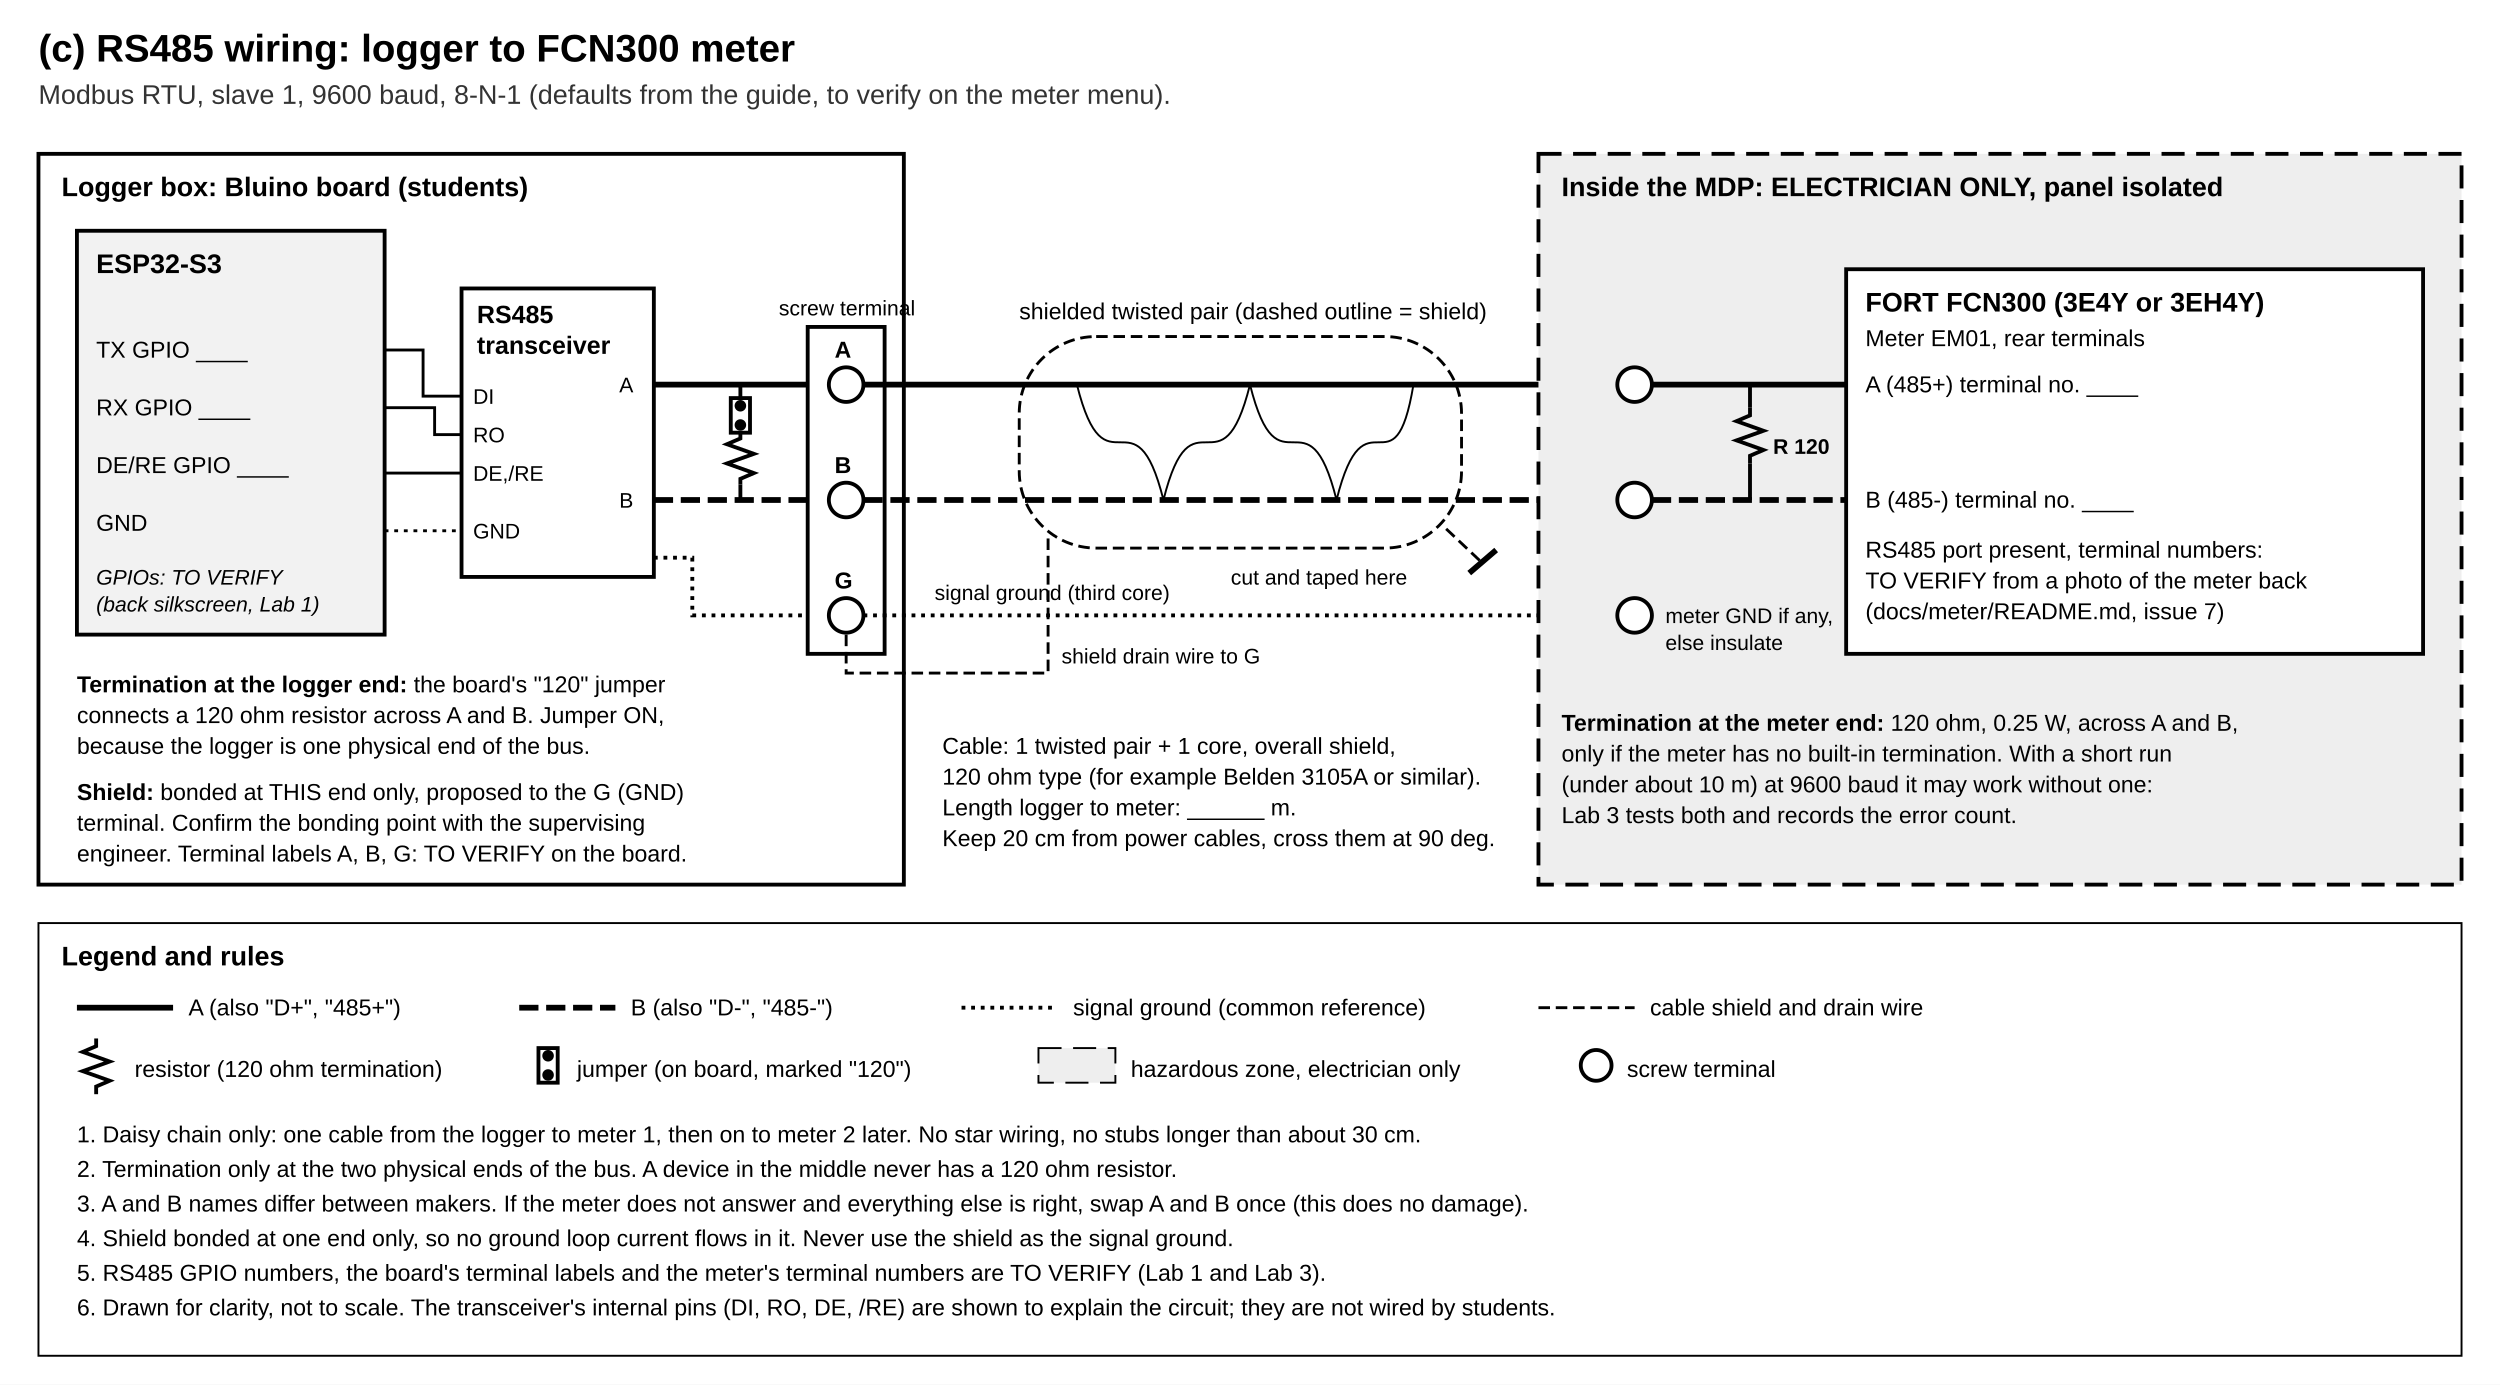
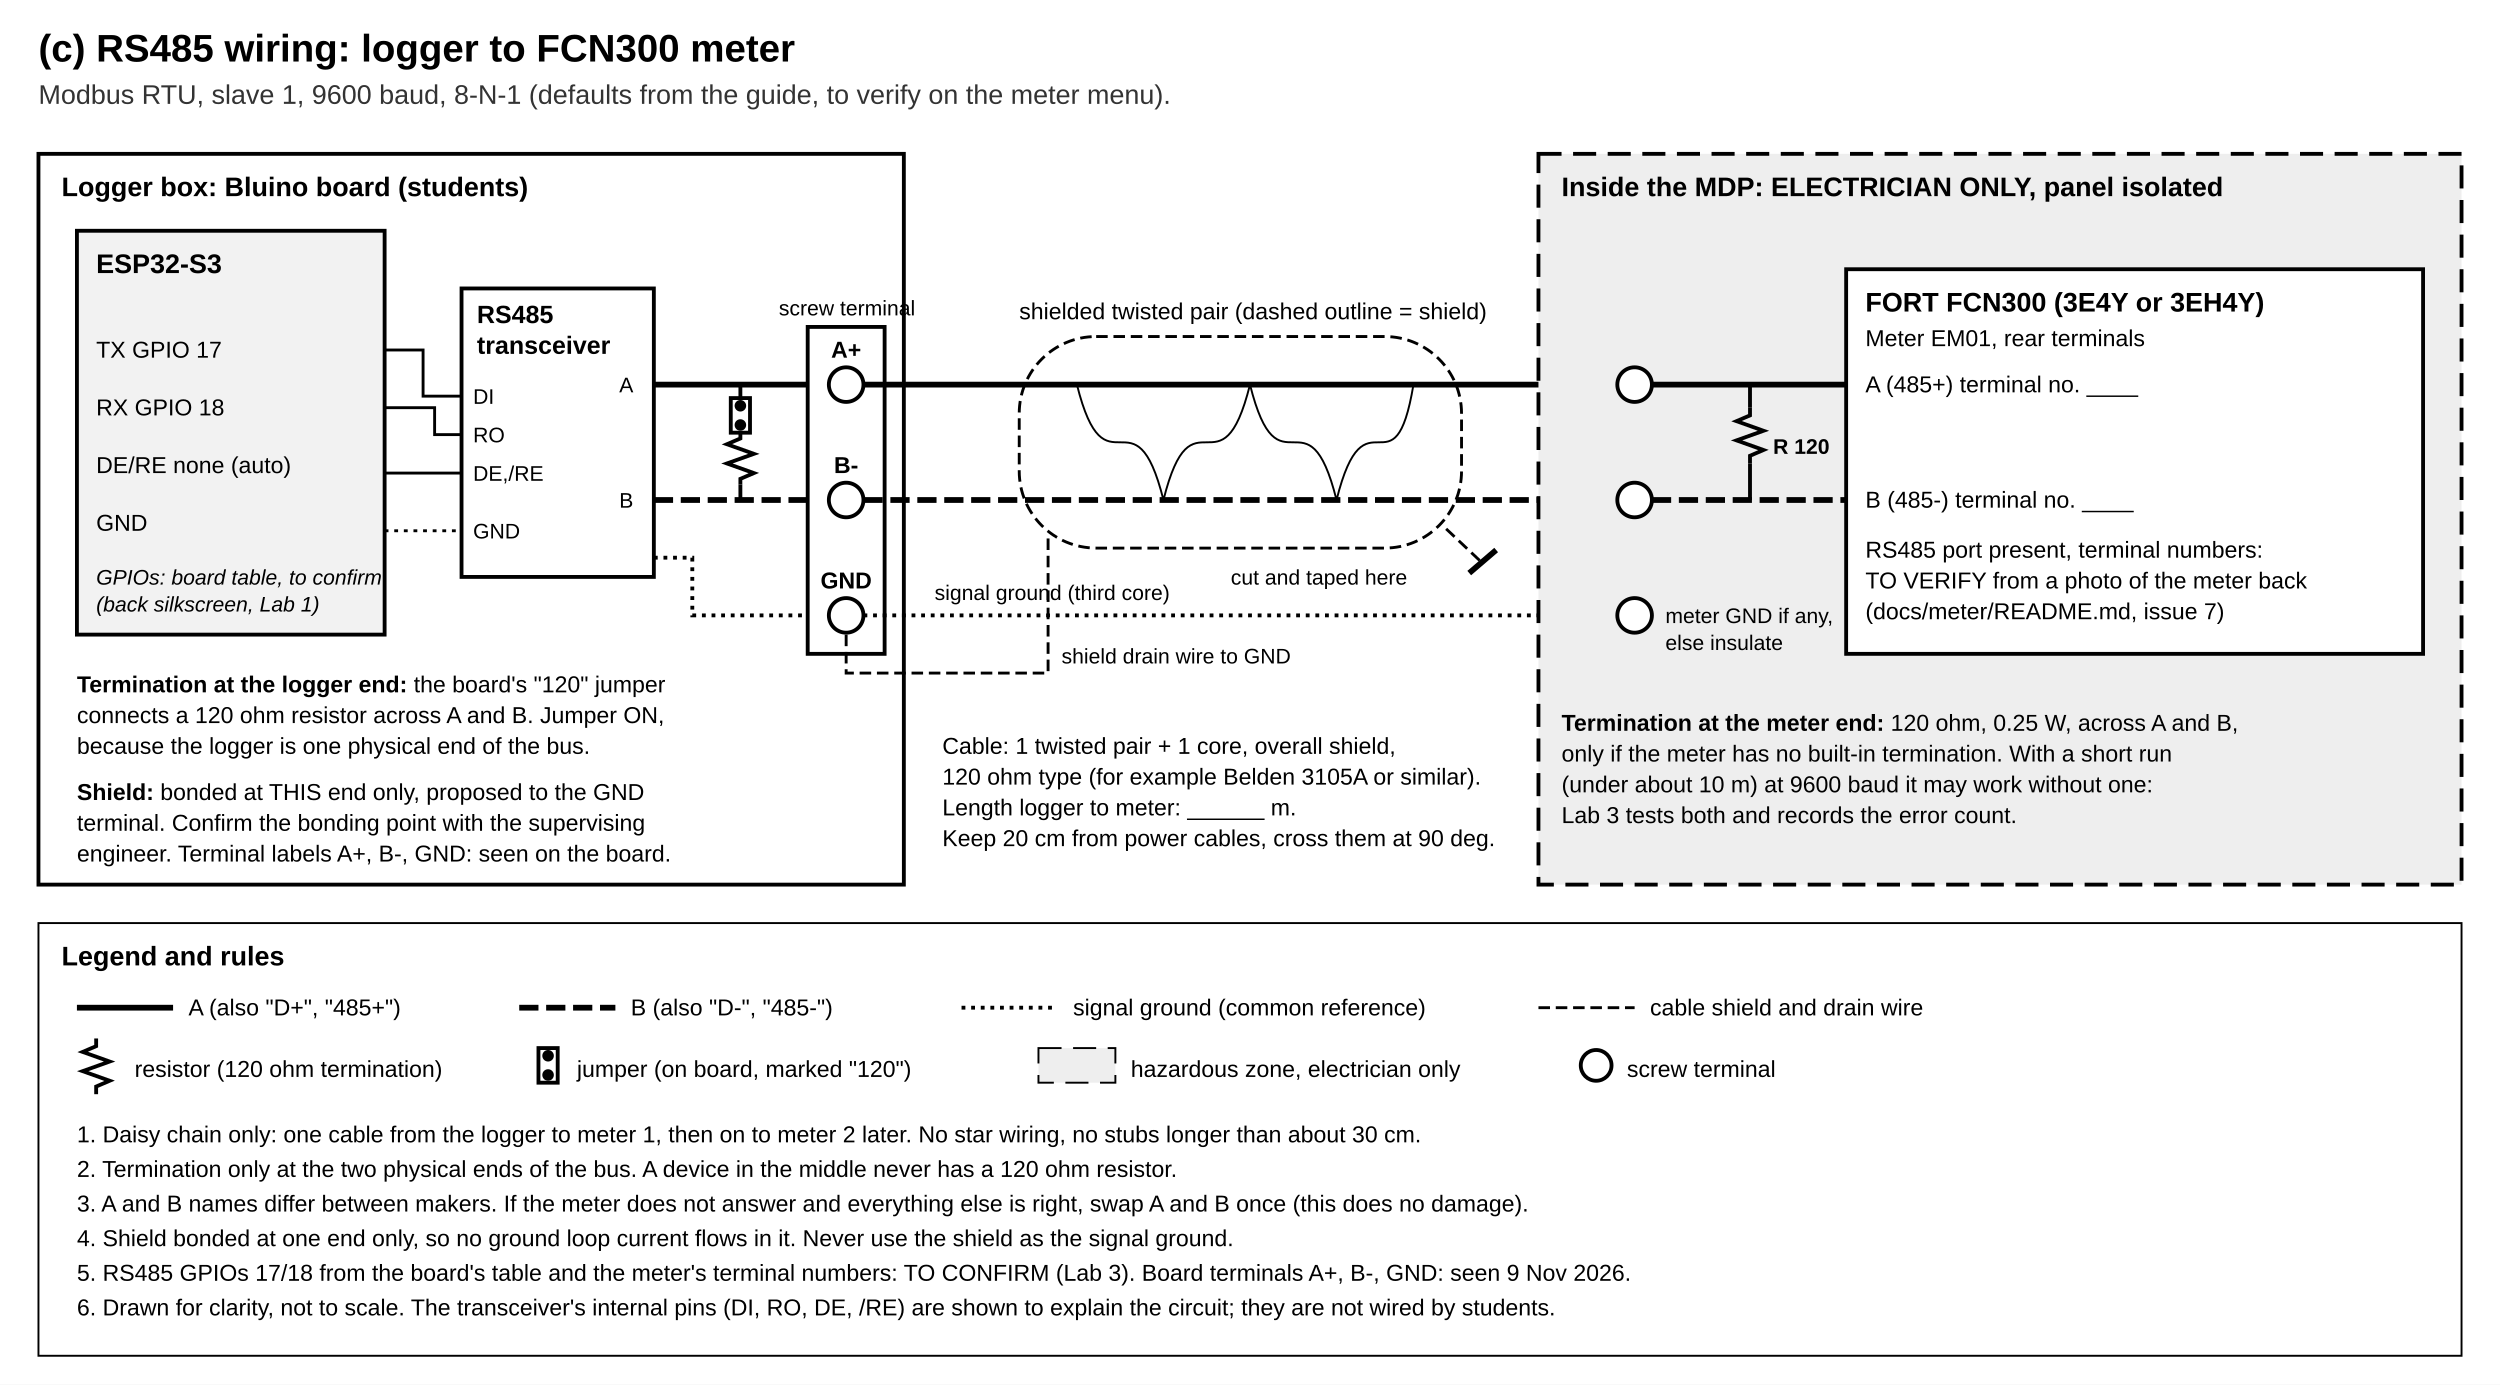
<svg xmlns="http://www.w3.org/2000/svg" width="1300" height="720" viewBox="0 0 1300 720" font-family="Arial, Helvetica, sans-serif" font-size="14">
  <rect x="0" y="0" width="1300" height="720" fill="#fff" />
  <text x="20" y="32" font-size="20" font-weight="bold">(c) RS485 wiring: logger to FCN300 meter</text>
  <text x="20" y="54" fill="#333">Modbus RTU, slave 1, 9600 baud, 8-N-1 (defaults from the guide, to verify on the meter menu).</text>
  <rect x="20" y="80" width="450" height="380" fill="none" stroke="#000" stroke-width="2" />
  <text x="32" y="102" font-weight="bold">Logger box: Bluino board (students)</text>
  <rect x="40" y="120" width="160" height="210" fill="#f2f2f2" stroke="#000" stroke-width="2" />
  <text x="50" y="142" font-weight="bold">ESP32-S3</text>
-   <text x="50" y="186" font-size="12">TX    GPIO ____</text>
-   <text x="50" y="216" font-size="12">RX    GPIO ____</text>
-   <text x="50" y="246" font-size="12">DE/RE GPIO ____</text>
+   <text x="50" y="186" font-size="12">TX    GPIO 17</text>
+   <text x="50" y="216" font-size="12">RX    GPIO 18</text>
+   <text x="50" y="246" font-size="12">DE/RE none (auto)</text>
  <text x="50" y="276" font-size="12">GND</text>
-   <text x="50" y="304" font-size="11" font-style="italic">GPIOs: TO VERIFY</text>
+   <text x="50" y="304" font-size="11" font-style="italic">GPIOs: board table, to confirm</text>
  <text x="50" y="318" font-size="11" font-style="italic">(back silkscreen, Lab 1)</text>
  <rect x="240" y="150" width="100" height="150" fill="#fff" stroke="#000" stroke-width="2" />
  <text x="248" y="168" font-size="13" font-weight="bold">RS485</text>
  <text x="248" y="184" font-size="13" font-weight="bold">transceiver</text>
  <text x="246" y="210" font-size="11">DI</text>
  <text x="246" y="230" font-size="11">RO</text>
  <text x="246" y="250" font-size="11">DE,/RE</text>
  <text x="246" y="280" font-size="11">GND</text>
  <text x="322" y="204" font-size="11">A</text>
  <text x="322" y="264" font-size="11">B</text>
  <polyline points="200,182 220,182 220,206 240,206" fill="none" stroke="#000" stroke-width="1.5" />
  <polyline points="200,212 226,212 226,226 240,226" fill="none" stroke="#000" stroke-width="1.5" />
  <line x1="200" y1="246" x2="240" y2="246" stroke="#000" stroke-width="1.5" />
  <line x1="200" y1="276" x2="240" y2="276" stroke="#000" stroke-width="1.5" stroke-dasharray="2 3" />
  <line x1="340" y1="200" x2="431" y2="200" stroke="#000" stroke-width="3" />
  <line x1="340" y1="260" x2="431" y2="260" stroke="#000" stroke-width="3" stroke-dasharray="10 4" />
  <polyline points="340,290 360,290 360,320 431,320" fill="none" stroke="#000" stroke-width="2" stroke-dasharray="2 3" />
  <line x1="385" y1="200" x2="385" y2="208" stroke="#000" stroke-width="2" />
  <circle cx="385" cy="211" r="3" fill="#000" />
  <circle cx="385" cy="221" r="3" fill="#000" />
  <rect x="380" y="207" width="10" height="18" fill="none" stroke="#000" stroke-width="2" />
  <path d="M385,225 l0,3 l-7,3 l14,5 l-14,5 l14,5 l-7,3 l0,3" fill="none" stroke="#000" stroke-width="2" />
  <line x1="385" y1="252" x2="385" y2="260" stroke="#000" stroke-width="2" />
  <rect x="420" y="170" width="40" height="170" fill="#fff" stroke="#000" stroke-width="2" />
  <circle cx="440" cy="200" r="9" fill="#fff" stroke="#000" stroke-width="2" />
  <circle cx="440" cy="260" r="9" fill="#fff" stroke="#000" stroke-width="2" />
  <circle cx="440" cy="320" r="9" fill="#fff" stroke="#000" stroke-width="2" />
-   <text x="434" y="186" font-size="12" font-weight="bold">A</text>
-   <text x="434" y="246" font-size="12" font-weight="bold">B</text>
-   <text x="434" y="306" font-size="12" font-weight="bold">G</text>
+   <text x="440" y="186" font-size="12" font-weight="bold" text-anchor="middle">A+</text>
+   <text x="440" y="246" font-size="12" font-weight="bold" text-anchor="middle">B-</text>
+   <text x="440" y="306" font-size="12" font-weight="bold" text-anchor="middle">GND</text>
  <text x="405" y="164" font-size="11">screw terminal</text>
  <text x="40" y="360" font-size="12">
    <tspan font-weight="bold">Termination at the logger end:</tspan> the board's "120" jumper</text>
  <text x="40" y="376" font-size="12">connects a 120 ohm resistor across A and B. Jumper ON,</text>
  <text x="40" y="392" font-size="12">because the logger is one physical end of the bus.</text>
  <text x="40" y="416" font-size="12">
-     <tspan font-weight="bold">Shield:</tspan> bonded at THIS end only, proposed to the G (GND)</text>
+     <tspan font-weight="bold">Shield:</tspan> bonded at THIS end only, proposed to the GND</text>
  <text x="40" y="432" font-size="12">terminal. Confirm the bonding point with the supervising</text>
-   <text x="40" y="448" font-size="12">engineer. Terminal labels A, B, G: TO VERIFY on the board.</text>
+   <text x="40" y="448" font-size="12">engineer. Terminal labels A+, B-, GND: seen on the board.</text>
  <line x1="449" y1="200" x2="841" y2="200" stroke="#000" stroke-width="3" />
  <line x1="449" y1="260" x2="841" y2="260" stroke="#000" stroke-width="3" stroke-dasharray="10 4" />
  <line x1="449" y1="320" x2="841" y2="320" stroke="#000" stroke-width="2" stroke-dasharray="2 3" />
  <rect x="530" y="175" width="230" height="110" rx="40" fill="none" stroke="#000" stroke-width="1.5" stroke-dasharray="6 3" />
  <path d="M560,200 C575,260 590,200 605,260 C620,200 635,260 650,200 C665,260 680,200 695,260 C710,200 725,260 735,200" fill="none" stroke="#000" stroke-width="1" />
  <text x="530" y="166" font-size="12">shielded twisted pair (dashed outline = shield)</text>
  <polyline points="545,280 545,350 440,350 440,329" fill="none" stroke="#000" stroke-width="1.5" stroke-dasharray="6 3" />
-   <text x="552" y="345" font-size="11">shield drain wire to G</text>
+   <text x="552" y="345" font-size="11">shield drain wire to GND</text>
  <line x1="752" y1="275" x2="770" y2="292" stroke="#000" stroke-width="1.5" stroke-dasharray="6 3" />
  <line x1="764" y1="298" x2="778" y2="286" stroke="#000" stroke-width="3" />
  <text x="640" y="304" font-size="11">cut and taped here</text>
  <text x="486" y="312" font-size="11">signal ground (third core)</text>
  <text x="490" y="392" font-size="12">Cable: 1 twisted pair + 1 core, overall shield,</text>
  <text x="490" y="408" font-size="12">120 ohm type (for example Belden 3105A or similar).</text>
  <text x="490" y="424" font-size="12">Length logger to meter: ______ m.</text>
  <text x="490" y="440" font-size="12">Keep 20 cm from power cables, cross them at 90 deg.</text>
  <rect x="800" y="80" width="480" height="380" fill="#eeeeee" stroke="#000" stroke-width="2" stroke-dasharray="12 6" />
  <text x="812" y="102" font-weight="bold">Inside the MDP: ELECTRICIAN ONLY, panel isolated</text>
  <circle cx="850" cy="200" r="9" fill="#fff" stroke="#000" stroke-width="2" />
  <circle cx="850" cy="260" r="9" fill="#fff" stroke="#000" stroke-width="2" />
  <line x1="859" y1="200" x2="960" y2="200" stroke="#000" stroke-width="3" />
  <line x1="859" y1="260" x2="960" y2="260" stroke="#000" stroke-width="3" stroke-dasharray="10 4" />
  <line x1="910" y1="200" x2="910" y2="212" stroke="#000" stroke-width="2" />
  <path d="M910,212 l0,4 l-7,3 l14,5 l-14,5 l14,5 l-7,3 l0,4" fill="none" stroke="#000" stroke-width="2" />
  <line x1="910" y1="241" x2="910" y2="260" stroke="#000" stroke-width="2" />
  <text x="922" y="236" font-size="11" font-weight="bold">R 120</text>
  <rect x="960" y="140" width="300" height="200" fill="#fff" stroke="#000" stroke-width="2" />
  <text x="970" y="162" font-weight="bold">FORT FCN300 (3E4Y or 3EH4Y)</text>
  <text x="970" y="180" font-size="12">Meter EM01, rear terminals</text>
  <text x="970" y="204" font-size="12">A (485+)  terminal no. ____</text>
  <text x="970" y="264" font-size="12">B (485-)  terminal no. ____</text>
  <text x="970" y="290" font-size="12">RS485 port present, terminal numbers:</text>
  <text x="970" y="306" font-size="12">TO VERIFY from a photo of the meter back</text>
  <text x="970" y="322" font-size="12">(docs/meter/README.md, issue 7)</text>
  <circle cx="850" cy="320" r="9" fill="#fff" stroke="#000" stroke-width="2" />
  <text x="866" y="324" font-size="11">meter GND if any,</text>
  <text x="866" y="338" font-size="11">else insulate</text>
  <text x="812" y="380" font-size="12">
    <tspan font-weight="bold">Termination at the meter end:</tspan> 120 ohm, 0.25 W, across A and B,</text>
  <text x="812" y="396" font-size="12">only if the meter has no built-in termination. With a short run</text>
  <text x="812" y="412" font-size="12">(under about 10 m) at 9600 baud it may work without one:</text>
  <text x="812" y="428" font-size="12">Lab 3 tests both and records the error count.</text>
  <rect x="20" y="480" width="1260" height="225" fill="#fff" stroke="#000" />
  <text x="32" y="502" font-weight="bold">Legend and rules</text>
  <line x1="40" y1="524" x2="90" y2="524" stroke="#000" stroke-width="3" />
  <text x="98" y="528" font-size="12">A (also "D+", "485+")</text>
  <line x1="270" y1="524" x2="320" y2="524" stroke="#000" stroke-width="3" stroke-dasharray="10 4" />
  <text x="328" y="528" font-size="12">B (also "D-", "485-")</text>
  <line x1="500" y1="524" x2="550" y2="524" stroke="#000" stroke-width="2" stroke-dasharray="2 3" />
  <text x="558" y="528" font-size="12">signal ground (common reference)</text>
  <line x1="800" y1="524" x2="850" y2="524" stroke="#000" stroke-width="1.5" stroke-dasharray="6 3" />
  <text x="858" y="528" font-size="12">cable shield and drain wire</text>
  <path d="M50,540 l0,4 l-7,3 l14,5 l-14,5 l14,5 l-7,3 l0,4" fill="none" stroke="#000" stroke-width="2" />
  <text x="70" y="560" font-size="12">resistor (120 ohm termination)</text>
  <rect x="280" y="545" width="10" height="18" fill="none" stroke="#000" stroke-width="2" />
  <circle cx="285" cy="549" r="3" fill="#000" />
  <circle cx="285" cy="559" r="3" fill="#000" />
  <text x="300" y="560" font-size="12">jumper (on board, marked "120")</text>
  <rect x="540" y="545" width="40" height="18" fill="#eeeeee" stroke="#000" stroke-dasharray="12 6" />
  <text x="588" y="560" font-size="12">hazardous zone, electrician only</text>
  <circle cx="830" cy="554" r="8" fill="#fff" stroke="#000" stroke-width="2" />
  <text x="846" y="560" font-size="12">screw terminal</text>
  <text x="40" y="594" font-size="12">1. Daisy chain only: one cable from the logger to meter 1, then on to meter 2 later. No star wiring, no stubs longer than about 30 cm.</text>
  <text x="40" y="612" font-size="12">2. Termination only at the two physical ends of the bus. A device in the middle never has a 120 ohm resistor.</text>
  <text x="40" y="630" font-size="12">3. A and B names differ between makers. If the meter does not answer and everything else is right, swap A and B once (this does no damage).</text>
  <text x="40" y="648" font-size="12">4. Shield bonded at one end only, so no ground loop current flows in it. Never use the shield as the signal ground.</text>
-   <text x="40" y="666" font-size="12">5. RS485 GPIO numbers, the board's terminal labels and the meter's terminal numbers are TO VERIFY (Lab 1 and Lab 3).</text>
+   <text x="40" y="666" font-size="12">5. RS485 GPIOs 17/18 from the board's table and the meter's terminal numbers: TO CONFIRM (Lab 3). Board terminals A+, B-, GND: seen 9 Nov 2026.</text>
  <text x="40" y="684" font-size="12">6. Drawn for clarity, not to scale. The transceiver's internal pins (DI, RO, DE, /RE) are shown to explain the circuit; they are not wired by students.</text>
</svg>
